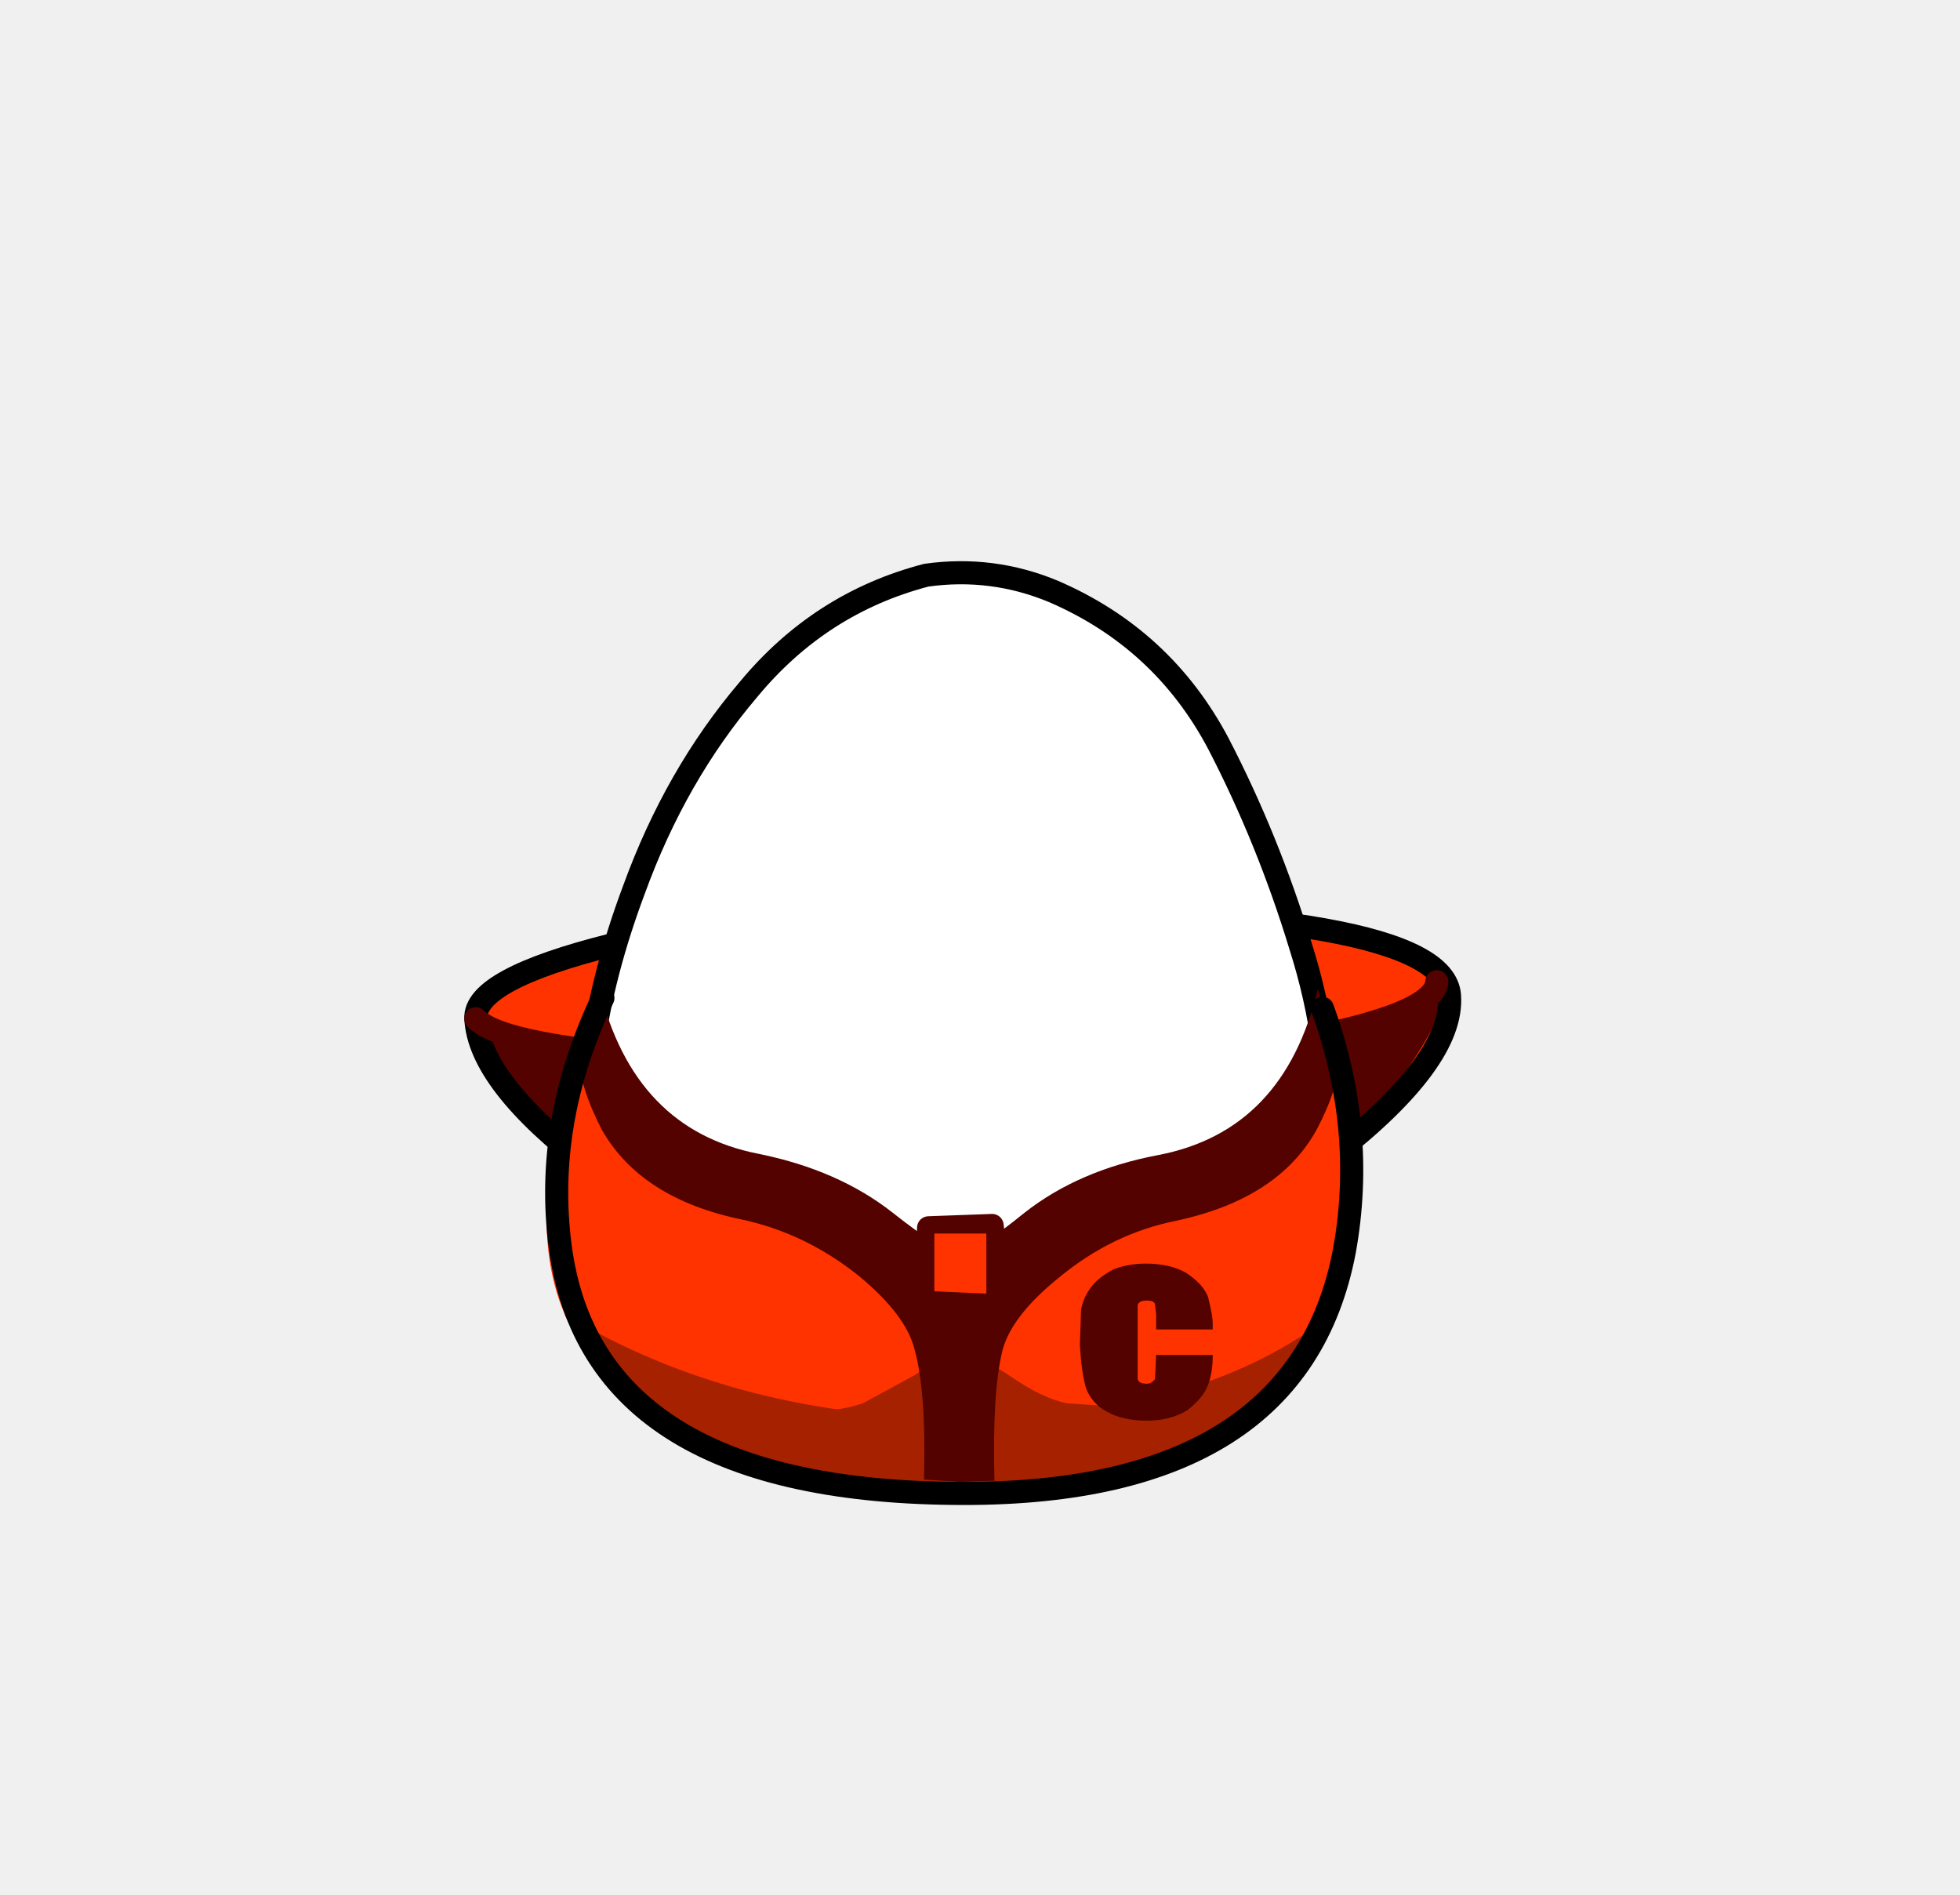
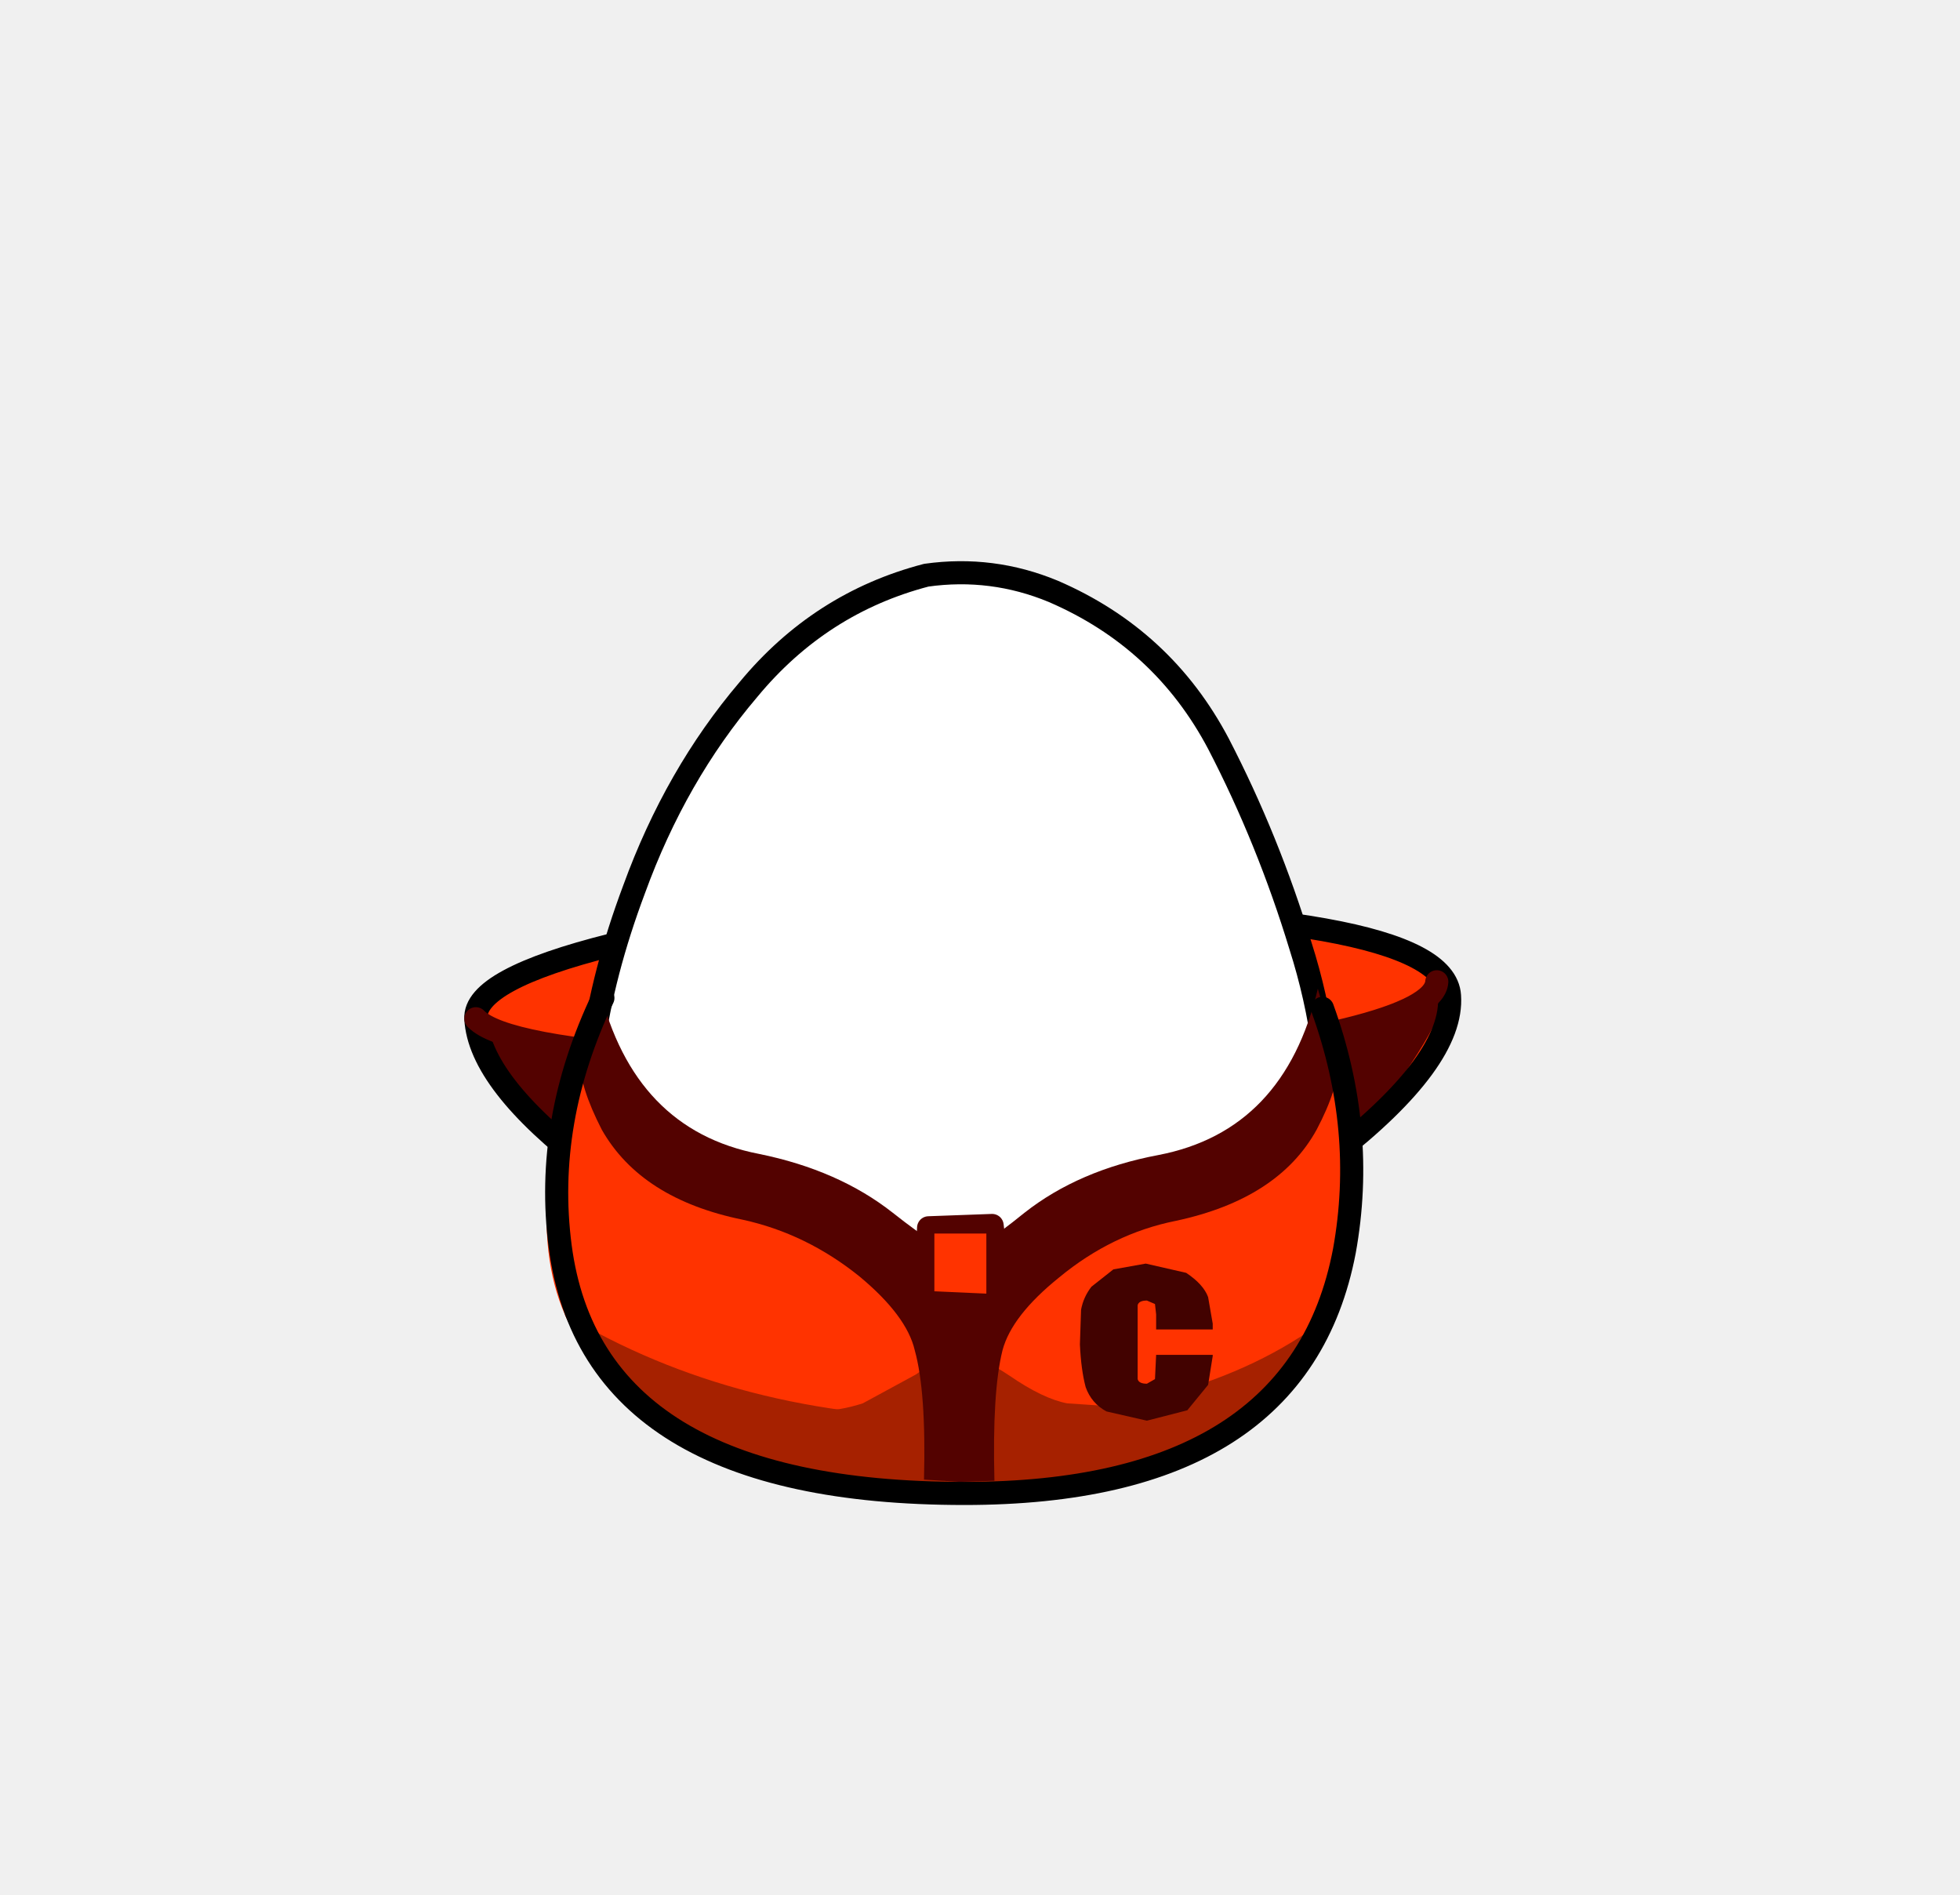
<svg xmlns="http://www.w3.org/2000/svg" xmlns:xlink="http://www.w3.org/1999/xlink" height="82" width="84.85">
  <g transform="translate(37.4 42.25)">
    <use height="15.95" transform="translate(-16.8 -2.95)" width="42.15" xlink:href="#a" />
    <use height="11.2" transform="translate(-16.3 .25)" width="41.5" xlink:href="#b" />
    <use height="16.95" transform="translate(-17.3 -3.45)" width="43.15" xlink:href="#c" />
    <use height="4.9" transform="translate(-17.3 -.25)" width="42.6" xlink:href="#d" />
    <use height="38" transform="translate(-11.95 -17.45)" width="32.05" xlink:href="#e" />
    <use height="21.6" transform="translate(-12.25 -17.95)" width="32.65" xlink:href="#f" />
    <use height="21.85" transform="translate(-13.75 .55)" width="34.75" xlink:href="#g" />
-     <use height="7.75" transform="translate(-12.95 14.65)" width="32.95" xlink:href="#h" style="display:inline" />
-     <use height="21.35" transform="translate(-12.3 .55)" width="32.85" xlink:href="#i" style="display:inline" />
-     <use height="22.45" transform="translate(-13.8 .45)" width="35.4" xlink:href="#j" style="display:inline" />
-     <path d="M5.75 2.85V2.6q0-.35-.2-1.15Q5.35.9 4.6.4 3.9 0 2.85 0q-.75 0-1.4.25Q.8.6.5 1q-.35.45-.45 1L0 3.5q.05 1.1.25 1.85.25.7.9 1.05.7.4 1.75.4 1 0 1.75-.45.7-.55.9-1.1.2-.55.2-1.25v-.05H3.3L3.25 5q-.15.2-.35.2-.35 0-.4-.2V1.8q.05-.2.4-.2.3 0 .35.15l.05.45v.65h2.45" style="fill:#530200;fill-opacity:1" transform="translate(9.35 12.45)" />
-     <use height="2.25" transform="translate(2.25 10.3)" width="3.95" xlink:href="#k" />
-     <use height="2.6" transform="translate(3.05 11.15)" width="2.25" xlink:href="#l" />
+     <use height="7.75" transform="translate(-12.95 14.65)" width="32.95" xlink:href="#h" />
+     <use height="21.35" transform="translate(-12.3 .55)" width="32.85" xlink:href="#i" />
+     <use height="22.45" transform="translate(-13.8 .45)" width="35.4" xlink:href="#j" />
+     <use height="6.8" transform="translate(9.35 12.45)" width="5.75" xlink:href="#k" />
+     <use height="2.25" transform="translate(2.25 10.3)" width="3.95" xlink:href="#l" />
+     <use height="2.6" transform="translate(3.05 11.15)" width="2.25" xlink:href="#m" />
  </g>
  <defs>
-     <use height="15.95" width="42.15" xlink:href="#m" id="a" />
-     <use height="11.2" width="41.5" xlink:href="#n" id="b" />
-     <use height="16.95" width="43.15" xlink:href="#o" id="c" />
-     <use height="4.9" width="42.6" xlink:href="#p" id="d" />
-     <use height="38" width="32.05" xlink:href="#q" id="e" />
-     <use height="21.6" width="32.65" xlink:href="#r" id="f" />
-     <use height="21.85" width="34.75" xlink:href="#s" id="g" />
-     <use height="7.75" width="32.95" xlink:href="#t" id="h" />
-     <use height="21.35" width="32.85" xlink:href="#u" id="i" />
-     <use height="22.45" width="35.4" xlink:href="#v" id="j" />
-     <use height="2.25" width="3.95" xlink:href="#w" id="k" />
-     <use height="2.6" width="2.25" xlink:href="#x" id="l" />
-     <path d="M20.95 0q20.95 0 21.2 3.8.2 2.8-5.05 6.9-6.65 5.25-16.25 5.25-9.55 0-15.9-4.75Q.15 7.55 0 4.8q-.1-1.7 5.9-3.2Q12.35 0 20.95 0" fill="#f30" fill-rule="evenodd" id="m" />
-     <path d="M38.5 5.65q-3.5 4.65-15.8 5.4-12.35.75-17.35-2.65Q.35 5 0 2.1l2.95.9 2.95.35 13.8.5 15.65-1.5 2.7-.75L41.4 0q.6.95-2.9 5.65" fill="#530200" fill-rule="evenodd" id="n" />
-     <path d="M20.95 0q20.95 0 21.2 3.8.2 2.8-5.05 6.9-6.65 5.25-16.25 5.25-9.55 0-15.9-4.75Q.15 7.55 0 4.8q-.1-1.7 5.9-3.2Q12.35 0 20.95 0Z" fill="none" stroke="#000" stroke-linecap="round" stroke-linejoin="round" transform="translate(.5 .5)" id="o" />
-     <path d="M0 1.6q1.2 1.25 9.2 1.75 12.95.8 17.15.4Q41.45 2.25 41.6 0" fill="none" stroke="#530200" stroke-linecap="round" stroke-linejoin="round" transform="translate(.5 .5)" id="p" />
-     <path d="M27.35 7.4q2.15 4.15 3.55 8.75 1.45 4.7 1.15 9.5-.35 4.95-4.2 8.1-3.8 3.2-8.75 4.05l-2.6.2q-3.6 0-7.05-1.15-4.65-1.6-7.1-5.5Q-.2 27.4.05 23q.2-4.4 2-9.3Q3.85 8.75 7 5.05 10.1 1.3 14.7.1l1.8-.1q1.9.05 3.7.8 4.75 2.05 7.15 6.6" fill="#fff" fill-rule="evenodd" transform="translate(-.05)" id="q" />
-     <path d="M31.9 20.6q-.3-2.25-1-4.45-1.4-4.6-3.55-8.75-2.4-4.55-7.15-6.6-2.65-1.1-5.5-.7Q10.1 1.3 7 5.05q-3.15 3.7-4.95 8.65Q.7 17.3.25 20.6" fill="none" stroke="#000" stroke-linecap="round" stroke-linejoin="round" transform="translate(.25 .5)" id="r" />
-     <path d="M26.1 7.5q7.45-1.85 7.35-7.1 3.1 11.3-1.15 16.55-3.95 4.9-14.2 4.9-6.2 0-11.05-2.25Q2.3 17.45.8 14.1-1.35 9.15 2.35 0 2 1.55 3.4 4.3 4.75 7 9.05 7.8q4.25.75 7 3.55l2.4 2.75 2.4-3.85q1.3-1.15 5.4-2.75h-.15" fill="#f30" fill-rule="evenodd" id="s" />
-     <path d="M2 0Q-.55 5.35.15 10.75q1.4 10.7 17.5 10.7 14.45 0 16.45-10.5.95-5.25-.95-10.5" fill="none" stroke="#000" stroke-linecap="round" stroke-linejoin="round" transform="translate(.5 .5)" id="v" />
-     <path d="M0 1.25.05.1 2.8 0l.15 1.25" fill="none" stroke="#530200" stroke-linecap="round" stroke-linejoin="round" transform="translate(.5 .5)" id="w" />
-     <path d="M2.25 0v2.6L0 2.5V0h2.25" fill="#f30" fill-rule="evenodd" id="x" />
-     <g id="t" fill="#a62100" fill-rule="evenodd">
+     <use height="15.95" width="42.15" xlink:href="#n" id="a" />
+     <use height="11.2" width="41.5" xlink:href="#o" id="b" />
+     <use height="16.95" width="43.15" xlink:href="#p" id="c" />
+     <use height="4.9" width="42.6" xlink:href="#q" id="d" />
+     <use height="38" width="32.05" xlink:href="#r" id="e" />
+     <use height="21.6" width="32.65" xlink:href="#s" id="f" />
+     <use height="21.85" width="34.75" xlink:href="#t" id="g" />
+     <use height="7.75" width="32.95" xlink:href="#u" id="h" />
+     <use height="21.35" width="32.85" xlink:href="#v" id="i" />
+     <use height="22.45" width="35.4" xlink:href="#w" id="j" />
+     <use height="6.8" width="5.75" xlink:href="#x" id="k" />
+     <use height="2.25" width="3.95" xlink:href="#y" id="l" />
+     <use height="2.6" width="2.25" xlink:href="#z" id="m" />
+     <path d="M20.95 0q20.95 0 21.2 3.8.2 2.8-5.05 6.9-6.65 5.25-16.25 5.25-9.55 0-15.9-4.75Q.15 7.55 0 4.8q-.1-1.7 5.9-3.2Q12.35 0 20.95 0" fill="#f30" fill-rule="evenodd" id="n" />
+     <path d="M38.5 5.65q-3.5 4.65-15.8 5.4-12.35.75-17.35-2.65Q.35 5 0 2.1l2.95.9 2.95.35 13.8.5 15.65-1.5 2.7-.75L41.4 0q.6.95-2.9 5.65" fill="#530200" fill-rule="evenodd" id="o" />
+     <path d="M20.95 0q20.95 0 21.2 3.8.2 2.8-5.05 6.9-6.65 5.25-16.25 5.25-9.55 0-15.9-4.75Q.15 7.55 0 4.8q-.1-1.7 5.9-3.2Q12.35 0 20.95 0Z" fill="none" stroke="#000" stroke-linecap="round" stroke-linejoin="round" transform="translate(.5 .5)" id="p" />
+     <path d="M0 1.6q1.2 1.25 9.2 1.75 12.95.8 17.15.4Q41.45 2.25 41.6 0" fill="none" stroke="#530200" stroke-linecap="round" stroke-linejoin="round" transform="translate(.5 .5)" id="q" />
+     <path d="M27.35 7.4q2.15 4.15 3.55 8.75 1.45 4.7 1.15 9.5-.35 4.95-4.2 8.1-3.8 3.2-8.75 4.05l-2.6.2q-3.6 0-7.05-1.15-4.65-1.6-7.1-5.5Q-.2 27.4.05 23q.2-4.4 2-9.3Q3.85 8.75 7 5.05 10.1 1.3 14.7.1l1.8-.1q1.9.05 3.7.8 4.75 2.05 7.15 6.6" fill="#fff" fill-rule="evenodd" transform="translate(-.05)" id="r" />
+     <path d="M31.9 20.6q-.3-2.25-1-4.45-1.4-4.6-3.55-8.75-2.4-4.55-7.15-6.6-2.65-1.1-5.5-.7Q10.1 1.3 7 5.05q-3.15 3.7-4.95 8.65Q.7 17.3.25 20.6" fill="none" stroke="#000" stroke-linecap="round" stroke-linejoin="round" transform="translate(.25 .5)" id="s" />
+     <path d="M26.1 7.5q7.45-1.85 7.35-7.1 3.1 11.3-1.15 16.55-3.95 4.9-14.2 4.9-6.2 0-11.05-2.25Q2.3 17.45.8 14.1-1.35 9.15 2.35 0 2 1.55 3.4 4.3 4.75 7 9.05 7.8q4.25.75 7 3.55l2.4 2.75 2.4-3.85q1.3-1.15 5.4-2.75h-.15" fill="#f30" fill-rule="evenodd" id="t" />
+     <path d="M2 0Q-.55 5.35.15 10.75q1.4 10.7 17.5 10.7 14.45 0 16.45-10.5.95-5.25-.95-10.5" fill="none" stroke="#000" stroke-linecap="round" stroke-linejoin="round" transform="translate(.5 .5)" id="w" />
+     <path d="M2.85 0 4.6.4q.75.5.95 1.05l.2 1.15v.25H3.3V2.2l-.05-.45-.35-.15q-.35 0-.4.2V5q.05.2.4.2l.35-.2.05-1.05h2.45V4l-.2 1.25-.9 1.1-1.75.45-1.75-.4Q.5 6.05.25 5.35.05 4.6 0 3.5L.05 2q.1-.55.45-1l.95-.75L2.85 0" fill="#420200" fill-rule="evenodd" id="x" />
+     <path d="M0 1.25.05.1 2.8 0l.15 1.25" fill="none" stroke="#530200" stroke-linecap="round" stroke-linejoin="round" transform="translate(.5 .5)" id="y" />
+     <path d="M2.25 0v2.6L0 2.5V0h2.25" fill="#f30" fill-rule="evenodd" id="z" />
+     <g id="u" fill="#a62100" fill-rule="evenodd">
      <path d="M0 0q7.5 4.5 17.4 4.5 9.85 0 15.55-4.3-.6 1.7-1.45 2.65-3.95 4.9-14.2 4.9-6.2 0-11.05-2.25Q1.5 3.35 0 0" />
      <path d="M25.5 4.1Q19.9 6 16 6q-3.85 0-7.35-2.25l.25.15q2 .6 4-.05l2.3-1.25q1.15-.85 1.95-.85.75 0 2.1.9 1.45 1 2.5 1.2l3.75.25" />
    </g>
-     <g id="u" fill="#530200" fill-rule="evenodd">
+     <g id="v" fill="#530200" fill-rule="evenodd">
      <path d="M13.55 9.7q2.15 1.7 2.75 1.7h.15v9.95l-1.55-.1q.1-3.8-.4-5.6-.35-1.5-2.4-3.2Q9.8 10.6 7.05 10q-4.4-.9-6.1-3.9Q0 4.25 0 3.1L.85 0q1.5 6.1 6.9 7.15 3.45.7 5.8 2.55" />
-       <path d="m31.95 0 .9 3.1q0 1.2-.95 3-1.65 3-6.1 3.95-2.75.55-5.05 2.45-2.05 1.65-2.45 3.15-.45 1.8-.35 5.65l-1.55.05V11.4l.15.05q.6-.05 2.7-1.75 2.35-1.85 5.8-2.5 5.45-1.05 6.9-7.2" />
+       <path d="M25.05 7.2q5.45-1.05 6.9-7.2l.9 3.1q0 1.2-.95 3-1.65 3-6.1 3.95-2.75.55-5.05 2.45-2.05 1.65-2.45 3.15-.45 1.8-.35 5.65l-1.55.05V11.4l.15.05q.6-.05 2.7-1.75 2.35-1.85 5.8-2.5" />
    </g>
  </defs>
</svg>
